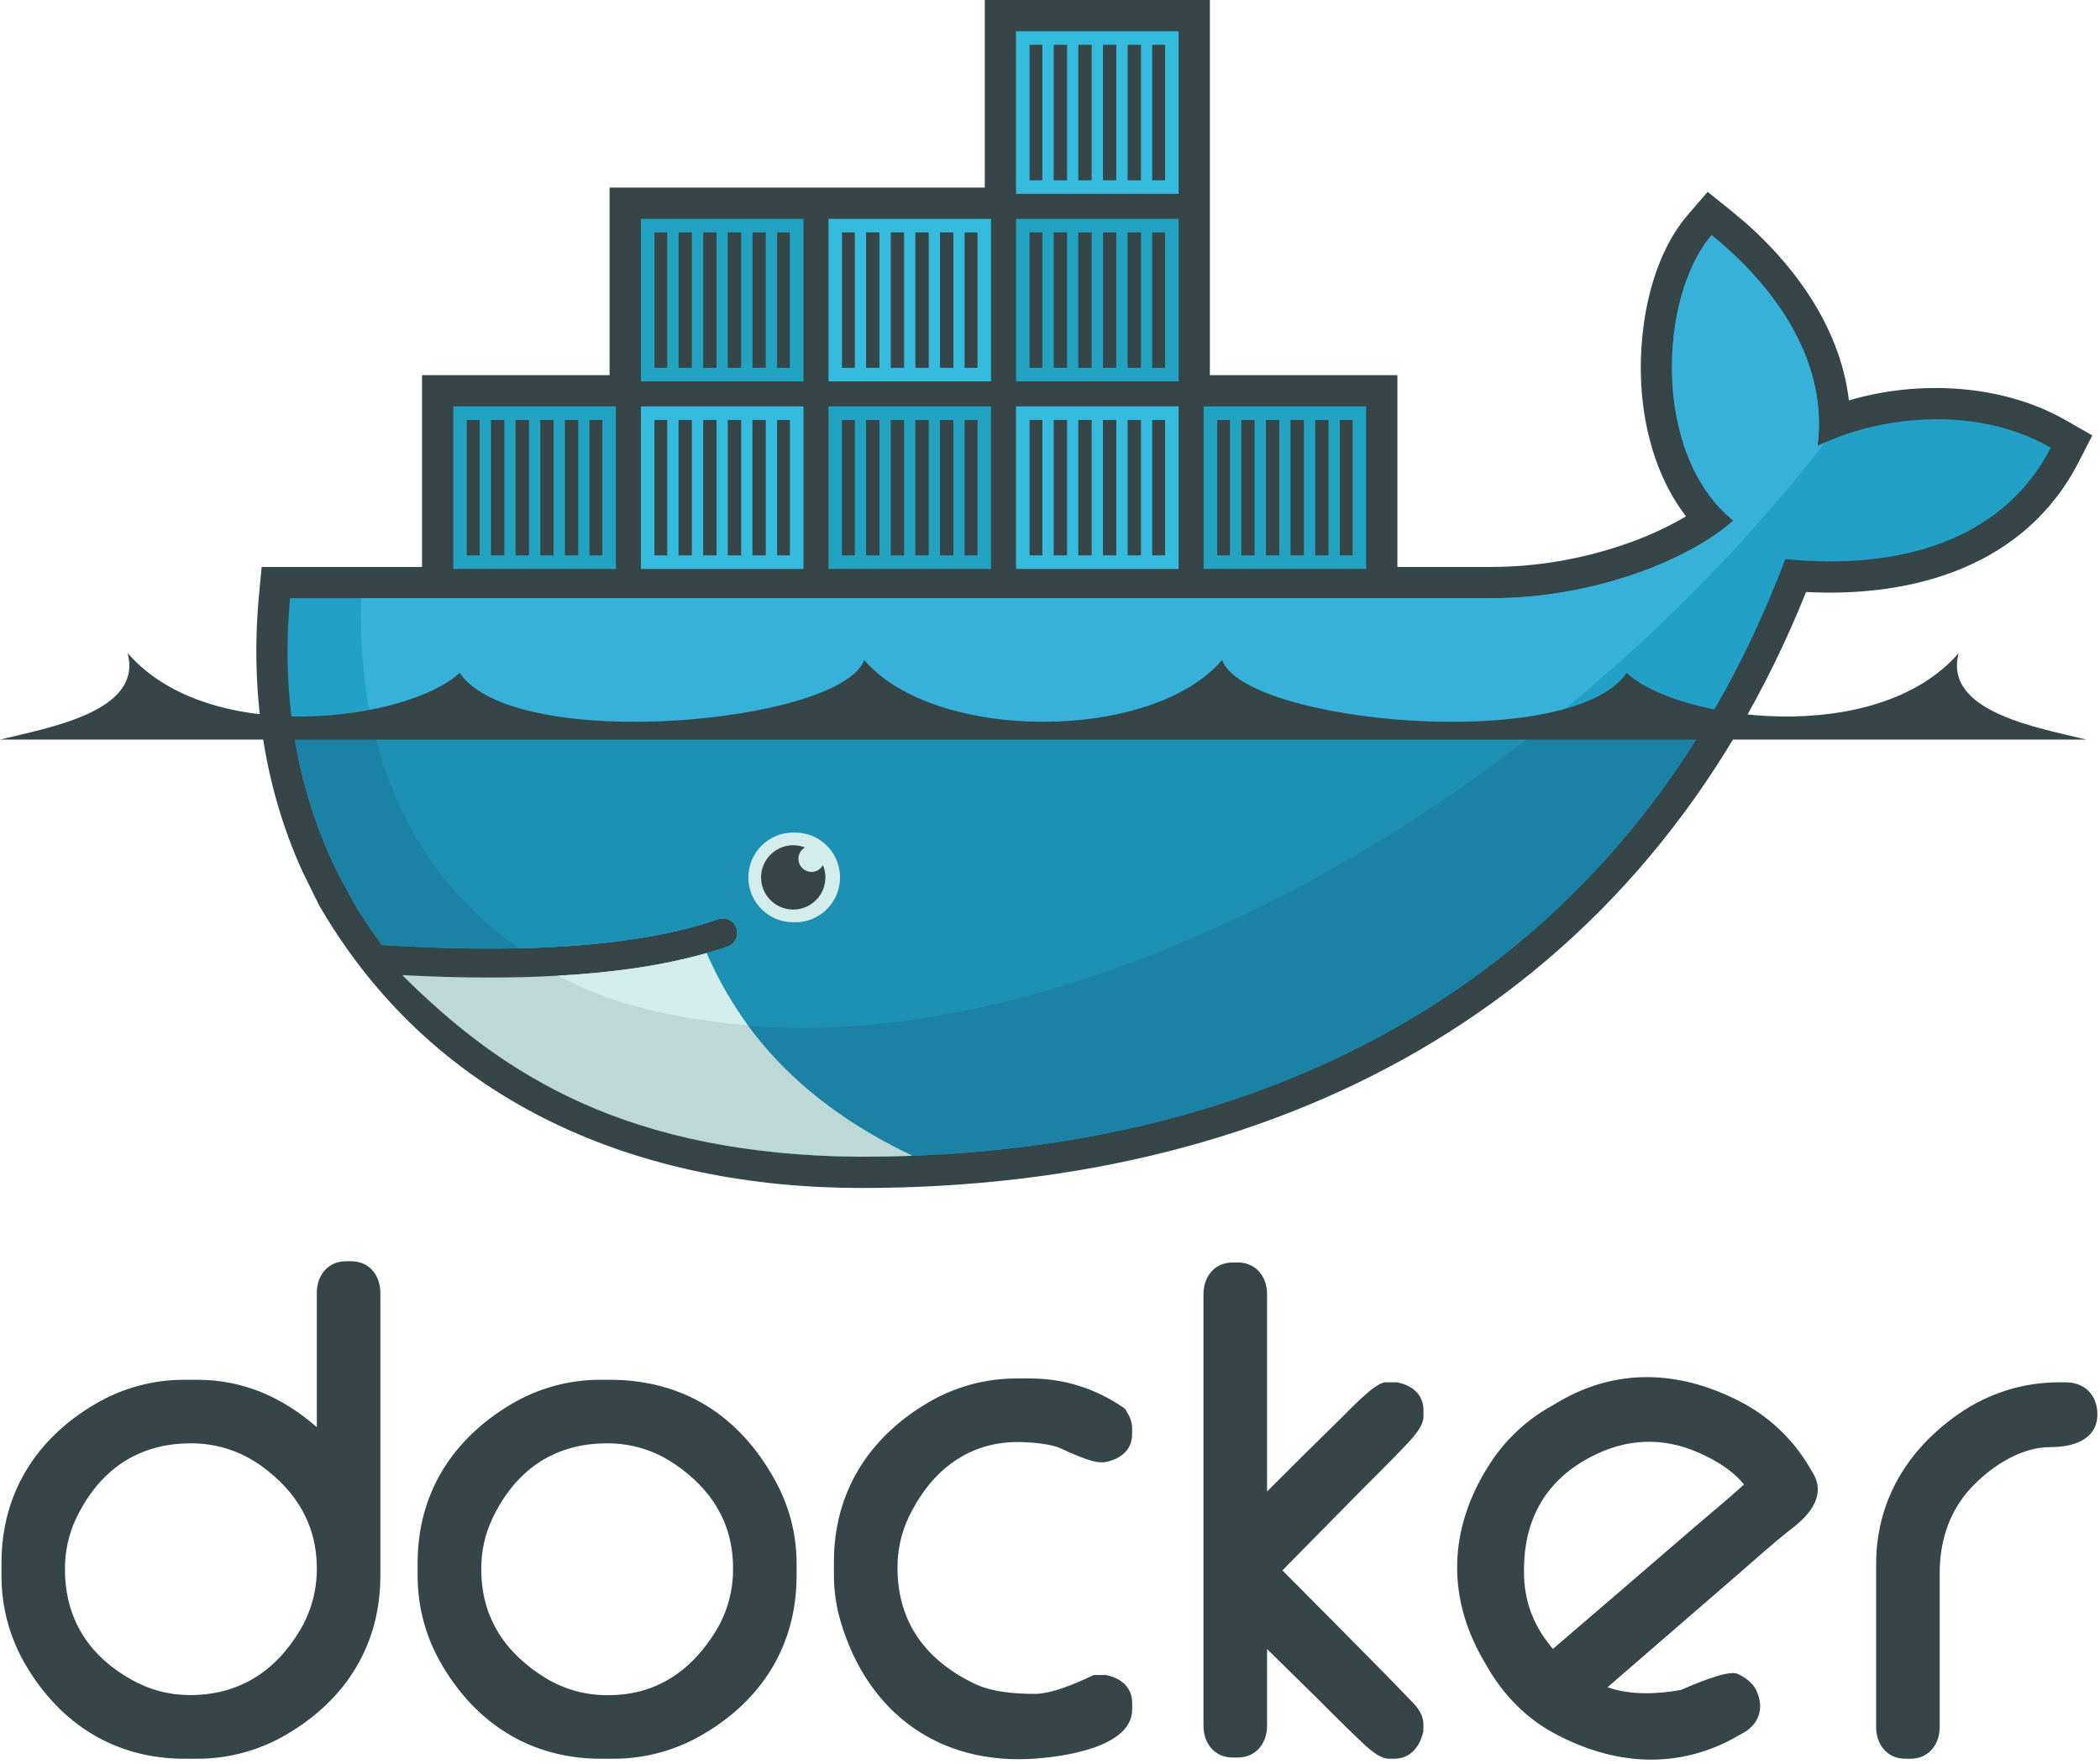
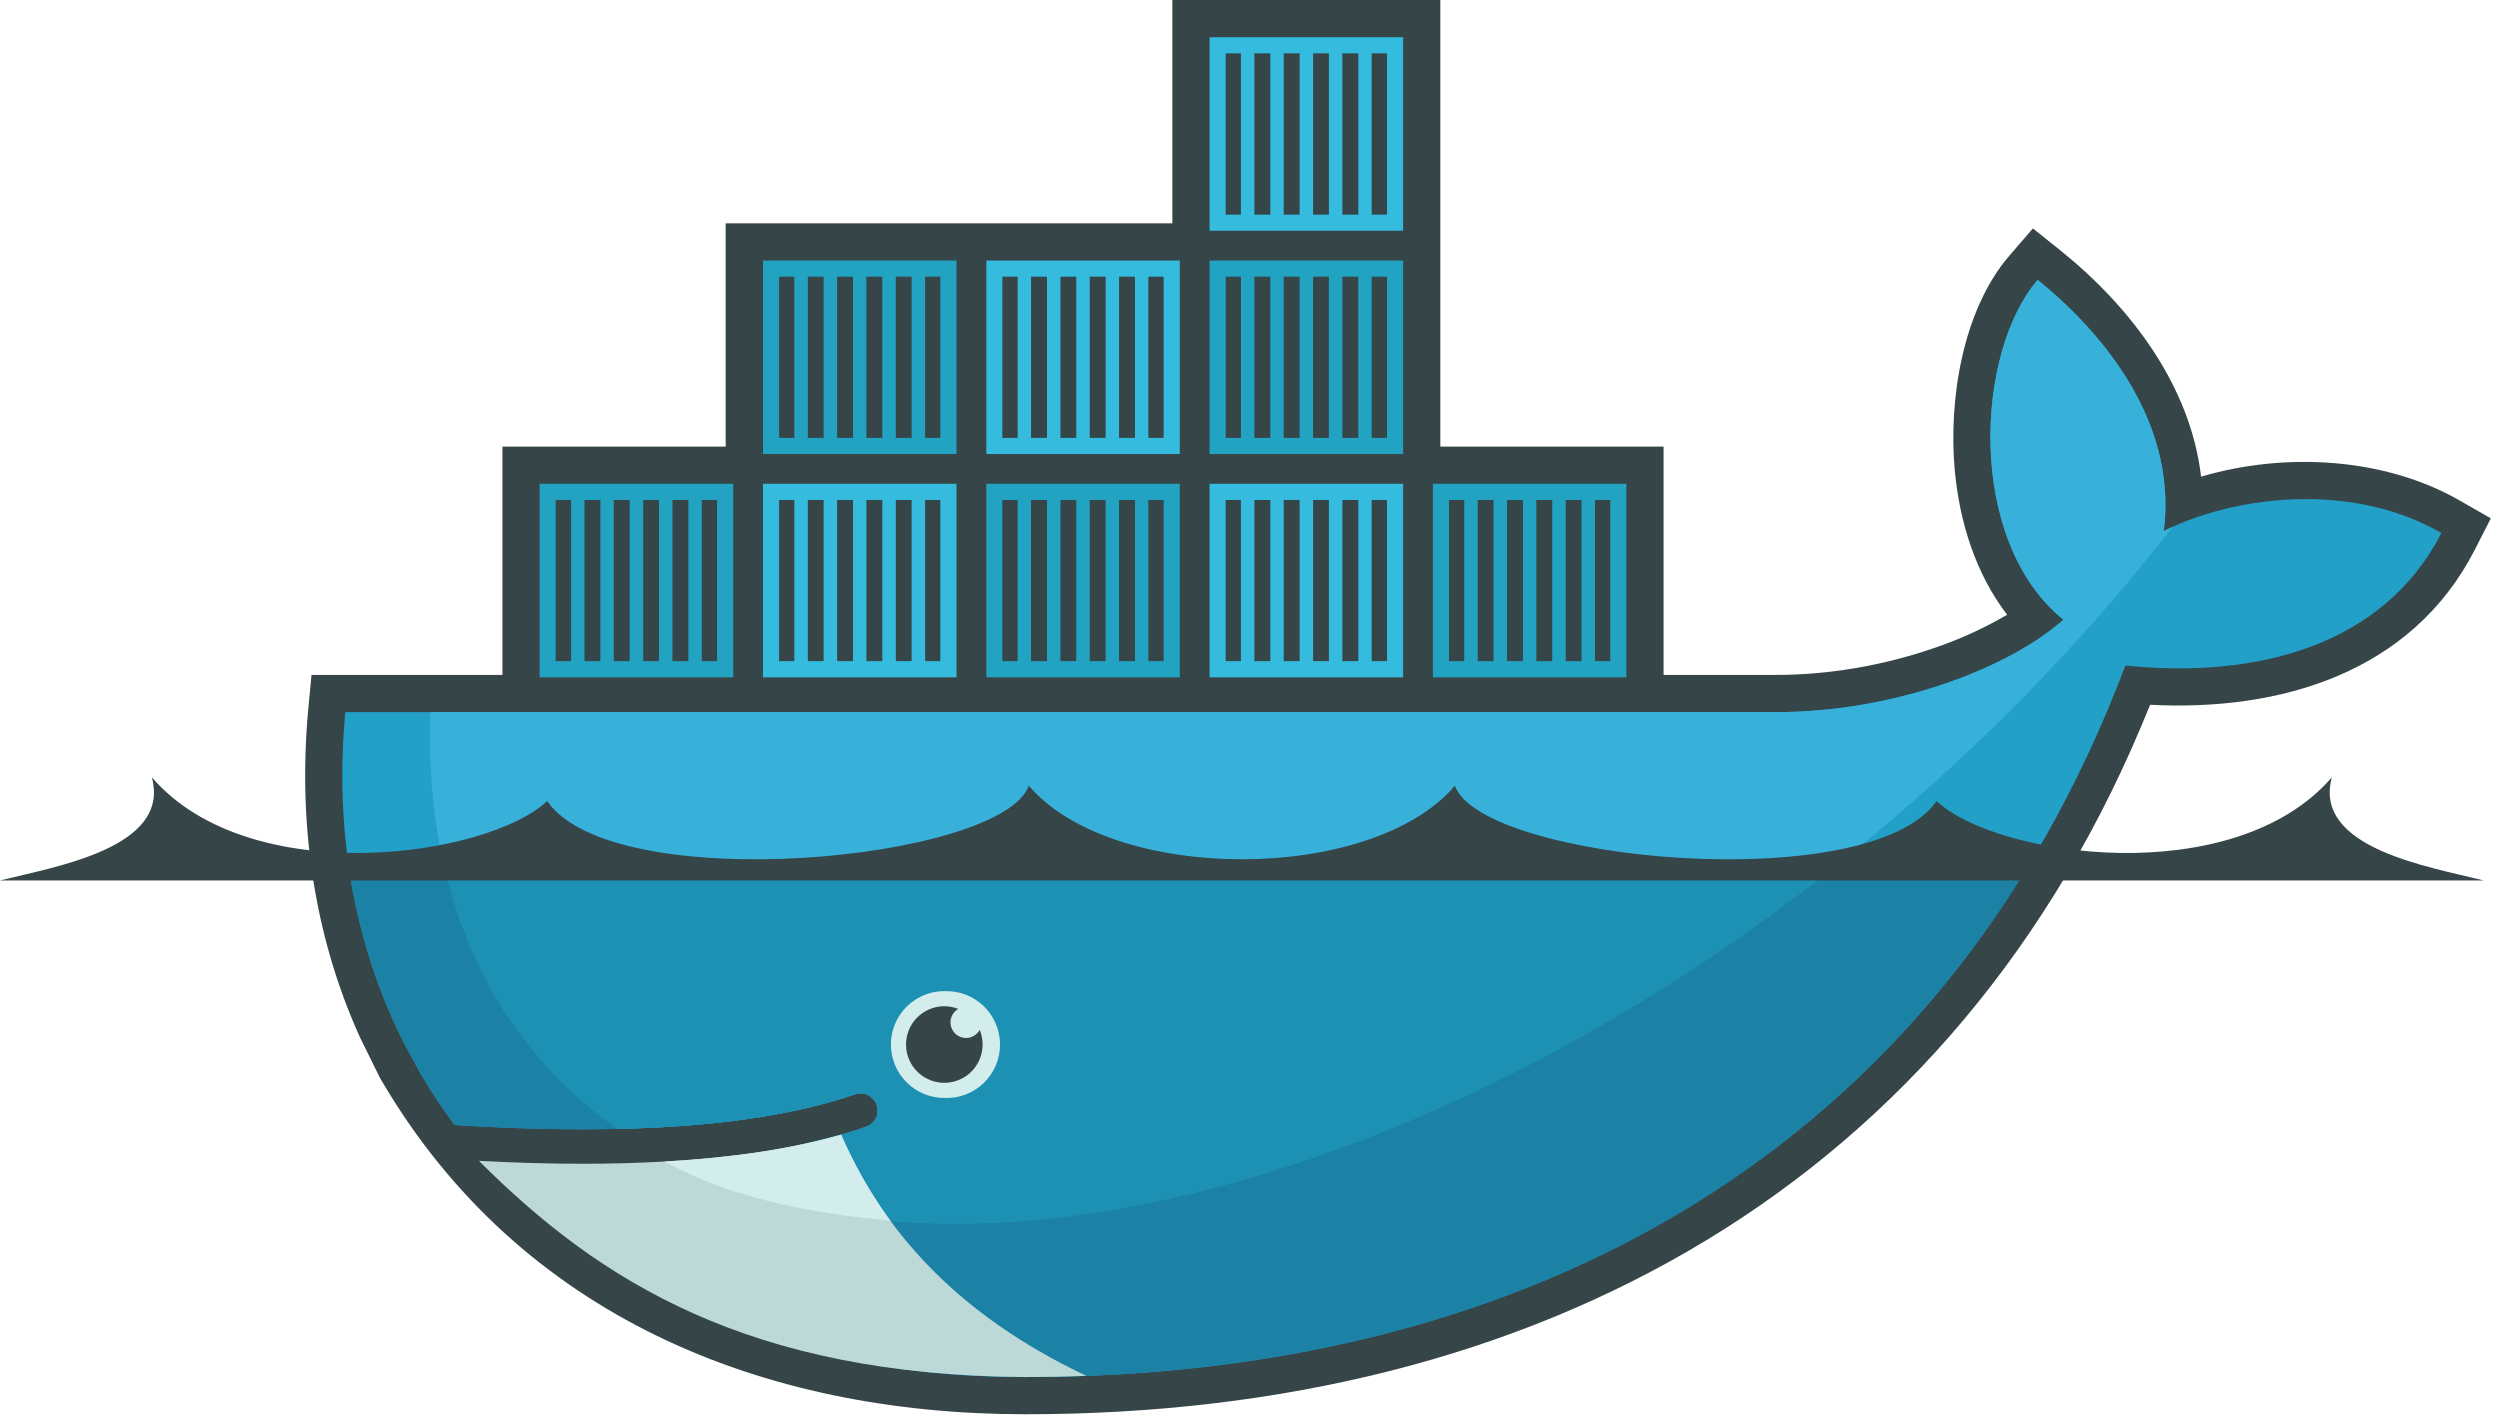
- <svg xmlns="http://www.w3.org/2000/svg" viewBox="0 0 256 215">
-   <defs />
-   <g fill="none" fill-rule="evenodd">
-     <path fill="#364548" d="M38.62 173.98v-16.36c0-2.15 1.34-3.87 3.57-3.87h.61c2.23 0 3.57 1.72 3.57 3.87v34.45c0 8.4-4.15 15.08-11.39 19.34a21.37 21.37 0 01-10.94 2.99H22.5c-8.4 0-15.07-4.16-19.34-11.38a21.31 21.31 0 01-2.98-10.95v-1.54c0-8.4 4.15-15.08 11.37-19.34a21.3 21.3 0 0110.95-2.99h1.54c5.69 0 10.5 2.2 14.58 5.78zM7.92 191.3c0 6.07 2.94 10.63 8.26 13.54a14.33 14.33 0 006.94 1.8c5.95 0 10.37-2.8 13.42-7.85a14.54 14.54 0 002.08-7.65c0-5.26-2.5-9.36-6.73-12.41a14.46 14.46 0 00-8.62-2.78c-6.5 0-11.16 3.28-13.97 9.11a14.23 14.23 0 00-1.38 6.24zm65.33-23.1h1.07c8.98 0 15.8 4.36 20.13 12.2a20.83 20.83 0 012.66 10.13v1.54c0 8.4-4.14 15.1-11.38 19.34a21.43 21.43 0 01-10.95 2.99h-1.53c-8.4 0-15.08-4.16-19.34-11.38a21.32 21.32 0 01-3-10.95v-1.54c0-8.4 4.18-15.06 11.39-19.34a21.2 21.2 0 0110.95-2.99zm-14.58 23.1c0 5.89 2.89 10.22 7.86 13.27a14.36 14.36 0 007.64 2.08c5.82 0 10.12-2.95 13.12-7.86a14.4 14.4 0 002.07-7.65c0-5.47-2.64-9.66-7.15-12.69a14.41 14.41 0 00-8.2-2.5c-6.49 0-11.16 3.28-13.96 9.11a14.2 14.2 0 00-1.38 6.24zm70.65-14.73c-1.17-.54-3.36-.73-4.62-.77-6.47-.25-11.16 3.4-13.9 9.1a14.17 14.17 0 00-1.39 6.24c0 6.64 3.49 11.29 9.41 14.12 2.17 1.03 4.96 1.23 7.32 1.23 2.08 0 5.02-1.27 6.87-2.15l.32-.15h1.43l.16.03c1.76.37 3.1 1.48 3.1 3.38v.77c0 4.71-8.63 5.8-11.92 6.02-11.6.8-20.3-5.57-23.6-16.64a20.07 20.07 0 01-.84-5.84v-1.53c0-8.4 4.17-15.06 11.38-19.34a21.21 21.21 0 0110.95-3h1.54c4.13 0 7.93 1.18 11.34 3.5l.28.2.18.3c.37.6.68 1.31.68 2.04v.76c0 1.98-1.48 3.05-3.26 3.39l-.15.03h-.46c-1.16 0-3.78-1.2-4.82-1.69zm25.14 5.25c3-3.01 6.03-6.02 9.08-8.99.85-.82 4.08-4.32 5.35-4.32h1.38l.16.03c1.77.37 3.1 1.49 3.1 3.39v.76c0 1.3-1.52 2.8-2.36 3.7-1.78 1.88-3.65 3.7-5.48 5.55l-9.36 9.5c4.03 4.04 8.06 8.09 12.06 12.16a313.3 313.3 0 013.3 3.4c.38.4.95.9 1.27 1.46.35.53.56 1.12.56 1.76v.8l-.04.18c-.44 1.77-1.56 3.2-3.52 3.2h-.61c-1.29 0-2.73-1.45-3.61-2.28-1.81-1.7-3.56-3.5-5.33-5.25l-5.95-5.84v9.34c0 2.15-1.35 3.88-3.57 3.88h-.61c-2.23 0-3.57-1.73-3.57-3.88v-52.6c0-2.15 1.34-3.87 3.57-3.87h.6c2.23 0 3.58 1.72 3.58 3.87v24.05zm96.58-13.31h.77c2.32 0 3.87 1.56 3.87 3.87 0 3.21-3.07 4.03-5.72 4.03-3.48 0-6.8 2.11-9.2 4.47-3 2.95-4.3 6.73-4.3 10.88v18.76c0 2.15-1.34 3.88-3.57 3.88h-.61c-2.23 0-3.57-1.73-3.57-3.88v-19.84c0-7.61 3.7-13.83 9.89-18.2 3.69-2.6 7.92-3.97 12.44-3.97zm-55.08 37.17c2.82.99 6.04.85 8.93.34 1.48-.63 5.26-2.28 6.66-2.04l.21.04.2.1c.85.41 1.66 1 2.1 1.86 1.01 2.03.52 4.07-1.47 5.22l-.66.38c-7.35 4.24-15.17 3.65-22.5-.3-3.5-1.9-6.18-4.71-8.16-8.14l-.46-.8c-4.72-8.17-4.08-16.77 1.24-24.54a21.2 21.2 0 017.05-6.38l1.06-.62c6.92-4 14.34-3.72 21.45-.21a20.98 20.98 0 019.05 8.4l.39.66c1.55 2.68-.46 5.02-2.53 6.62-2.41 1.86-4.84 4.1-7.15 6.08l-15.4 13.33zm-6.65-4.67c5.75-4.93 11.5-9.87 17.23-14.82 1.96-1.69 4.11-3.44 6.06-5.22-1.56-1.96-4.17-3.38-6.38-4.23-4.47-1.7-8.88-1.13-12.98 1.24-5.37 3.1-7.65 8.03-7.45 14.17a13.6 13.6 0 002.01 6.8c.46.73.96 1.41 1.5 2.06zM147.49 45.73h22.86v23.38h11.56c5.34 0 10.84-.95 15.9-2.67a40.69 40.69 0 007.72-3.49c-3.23-4.21-4.88-9.53-5.36-14.78-.66-7.13.78-16.42 5.6-22l2.4-2.78 2.87 2.3c7.21 5.8 13.28 13.89 14.35 23.12 8.68-2.56 18.87-1.95 26.53 2.47l3.14 1.8-1.65 3.23c-6.48 12.64-20.01 16.55-33.24 15.86-19.8 49.3-62.9 72.65-115.16 72.65-27 0-51.77-10.1-65.87-34.05l-.23-.39-2.06-4.18c-4.77-10.54-6.35-22.1-5.28-33.64l.33-3.45h19.55V45.73h22.86V22.87h45.74V0h27.44v45.73" />
-     <path fill="#22A0C8" d="M221.57 54.38c1.53-11.92-7.38-21.27-12.91-25.72-6.38 7.37-7.37 26.68 2.63 34.8-5.58 4.97-17.34 9.46-29.37 9.46H35.36c-1.17 12.56 1.04 24.14 6.08 34.04l1.66 3.05a56.54 56.54 0 003.46 5.19c6.02.38 11.58.52 16.66.4 9.99-.22 18.14-1.4 24.31-3.54a1.76 1.76 0 011.16 3.33c-.83.29-1.68.55-2.57.8a76.45 76.45 0 01-16.8 2.74c.4.01-.42.06-.42.06l-.75.06c-2.65.15-5.5.18-8.43.18-3.2 0-6.34-.06-9.86-.24l-.09.06c12.21 13.73 31.3 21.96 55.23 21.96 50.65 0 93.61-22.45 112.64-72.86 13.5 1.39 26.46-2.06 32.36-13.57-9.4-5.43-21.48-3.7-28.44-.2" />
-     <path fill="#37B1D9" d="M221.57 54.38c1.53-11.92-7.38-21.27-12.91-25.72-6.38 7.37-7.37 26.68 2.63 34.8-5.58 4.97-17.34 9.46-29.37 9.46H44.04c-.6 19.24 6.54 33.85 19.18 42.68 9.99-.22 18.14-1.4 24.31-3.54a1.76 1.76 0 011.16 3.33c-.83.29-1.68.55-2.57.8a80.38 80.38 0 01-17.25 2.86l-.17-.15c17.24 8.84 42.23 8.8 70.89-2.2 32.13-12.34 62.03-35.86 82.89-62.76l-.92.44" />
-     <path fill="#1B81A5" d="M35.65 88.19a58.57 58.57 0 005.8 18.77l1.66 3.05a56.43 56.43 0 003.46 5.19c6.02.38 11.58.52 16.66.4 9.99-.22 18.14-1.4 24.31-3.54a1.76 1.76 0 011.16 3.33c-.83.29-1.68.55-2.57.8a80.4 80.4 0 01-17.22 2.8c-.23.02-.64.02-.87.03-2.65.15-5.47.24-8.4.24-3.2 0-6.46-.06-9.98-.24 12.21 13.73 31.42 21.99 55.35 21.99 43.36 0 81.09-16.46 102.98-52.82H35.65" />
-     <path fill="#1D91B4" d="M45.37 88.19c2.59 11.82 8.82 21.1 17.86 27.41 9.99-.22 18.14-1.4 24.31-3.54a1.76 1.76 0 011.16 3.33c-.83.29-1.68.55-2.57.8A81.6 81.6 0 0168.8 119c17.23 8.84 42.15 8.72 70.8-2.29 17.34-6.66 34.02-16.57 49-28.51H45.36" />
-     <path fill="#23A3C2" d="M55.26 49.54h19.82v19.82H55.26V49.54zm1.65 1.66h1.57V67.7H56.9V51.2zm2.94 0h1.63V67.7h-1.63V51.2zm3 0h1.63V67.7h-1.63V51.2zm3 0h1.63V67.7h-1.62V51.2zm3.01 0h1.63V67.7h-1.63V51.2zm3 0h1.57V67.7h-1.57V51.2zm6.27-24.52h19.82v19.81H78.13V26.68zm1.65 1.65h1.56v16.51h-1.56V28.33zm2.94 0h1.62v16.51h-1.62V28.33zm3 0h1.63v16.51h-1.63V28.33zm3 0h1.63v16.51h-1.63V28.33zm3 0h1.63v16.51h-1.62V28.33zm3 0h1.57v16.51h-1.56V28.33z" />
-     <path fill="#34BBDE" d="M78.13 49.54h19.82v19.82H78.13V49.54zm1.65 1.66h1.56V67.7h-1.56V51.2zm2.94 0h1.62V67.7h-1.62V51.2zm3 0h1.63V67.7h-1.63V51.2zm3 0h1.63V67.7h-1.63V51.2zm3 0h1.63V67.7h-1.62V51.2zm3 0h1.57V67.7h-1.56V51.2z" />
-     <path fill="#23A3C2" d="M101 49.54h19.81v19.82H101V49.54zm1.64 1.66h1.57V67.7h-1.57V51.2zm2.94 0h1.63V67.7h-1.63V51.2zm3 0h1.63V67.7h-1.62V51.2zm3.01 0h1.63V67.7h-1.63V51.2zm3 0h1.63V67.7h-1.63V51.2zm3 0h1.57V67.7h-1.57V51.2z" />
-     <path fill="#34BBDE" d="M101 26.68h19.81v19.81H101V26.68zm1.64 1.65h1.57v16.51h-1.57V28.33zm2.94 0h1.63v16.51h-1.63V28.33zm3 0h1.63v16.51h-1.62V28.33zm3.01 0h1.63v16.51h-1.63V28.33zm3 0h1.63v16.51h-1.63V28.33zm3 0h1.57v16.51h-1.57V28.33zm6.27 21.21h19.82v19.82h-19.82V49.54zm1.65 1.66h1.56V67.7h-1.56V51.2zm2.94 0h1.63V67.7h-1.63V51.2zm3 0h1.63V67.7h-1.63V51.2zm3 0h1.63V67.7h-1.62V51.2zm3 0h1.64V67.7h-1.63V51.2zm3.01 0h1.57V67.7h-1.57V51.2z" />
-     <path fill="#23A3C2" d="M123.86 26.68h19.82v19.81h-19.82V26.68zm1.65 1.65h1.56v16.51h-1.56V28.33zm2.94 0h1.63v16.51h-1.63V28.33zm3 0h1.63v16.51h-1.63V28.33zm3 0h1.63v16.51h-1.62V28.33zm3 0h1.64v16.51h-1.63V28.33zm3.01 0h1.57v16.51h-1.57V28.33z" />
-     <path fill="#34BBDE" d="M123.86 3.81h19.82v19.82h-19.82V3.81zm1.65 1.65h1.56v16.52h-1.56V5.46zm2.94 0h1.63v16.52h-1.63V5.46zm3 0h1.63v16.52h-1.63V5.46zm3 0h1.63v16.52h-1.62V5.46zm3 0h1.64v16.52h-1.63V5.46zm3.01 0h1.57v16.52h-1.57V5.46z" />
-     <path fill="#23A3C2" d="M146.72 49.54h19.82v19.82h-19.81V49.54zm1.65 1.66h1.57V67.7h-1.56V51.2zm2.94 0h1.63V67.7h-1.62V51.2zm3 0h1.64V67.7h-1.63V51.2zm3.01 0h1.63V67.7h-1.63V51.2zm3 0h1.63V67.7h-1.62V51.2zm3 0h1.57V67.7h-1.56V51.2z" />
-     <path fill="#D3ECEC" d="M96.7 101.5a5.47 5.47 0 110 10.93 5.47 5.47 0 010-10.94" />
-     <path fill="#364548" d="M96.7 103.04c.5 0 .98.1 1.42.27a1.6 1.6 0 00.8 2.98c.6 0 1.13-.34 1.4-.83a3.92 3.92 0 11-3.62-2.42M0 90.16h254.33c-5.54-1.4-17.52-3.3-15.55-10.56-10.07 11.65-34.35 8.18-40.48 2.43-6.82 9.9-46.55 6.14-49.32-1.57-8.56 10.04-35.07 10.04-43.63 0-2.77 7.7-42.5 11.47-49.32 1.57-6.13 5.75-30.41 9.22-40.48-2.43C17.52 86.86 5.54 88.76 0 90.16" />
-     <path fill="#BDD9D7" d="M111.24 140.89c-13.54-6.42-20.97-15.16-25.1-24.7-5.04 1.44-11.08 2.36-18.1 2.75-2.66.15-5.44.23-8.36.23-3.37 0-6.92-.1-10.64-.3 12.42 12.41 27.69 21.96 55.97 22.14 2.1 0 4.16-.04 6.23-.12" />
-     <path fill="#D3ECEC" d="M91.16 125a47.46 47.46 0 01-5.03-8.8c-5.03 1.43-11.07 2.35-18.1 2.74 4.83 2.62 11.73 5.05 23.13 6.05" />
-   </g>
+ <svg xmlns="http://www.w3.org/2000/svg" fill="none" viewBox="0 0 256 145">
+   <path fill="#364548" fill-rule="evenodd" d="M147.49 45.73h22.86v23.38h11.56c5.34 0 10.84-.95 15.9-2.67a40.713 40.713 0 0 0 7.72-3.49c-3.23-4.21-4.88-9.53-5.36-14.78-.66-7.13.78-16.42 5.6-22l2.4-2.78 2.87 2.3c7.21 5.8 13.28 13.89 14.35 23.12 8.68-2.56 18.87-1.95 26.53 2.47l3.14 1.8-1.65 3.23c-6.48 12.64-20.01 16.55-33.24 15.86-19.8 49.3-62.9 72.65-115.16 72.65-27 0-51.77-10.1-65.87-34.05l-.23-.39-2.06-4.18c-4.77-10.54-6.35-22.1-5.28-33.64l.33-3.45h19.55V45.73h22.86V22.87H120.05V0h27.44v45.73Z" clip-rule="evenodd" />
+   <path fill="#22A0C8" fill-rule="evenodd" d="M221.57 54.38c1.53-11.92-7.38-21.27-12.91-25.72-6.38 7.37-7.37 26.68 2.63 34.8-5.58 4.97-17.34 9.46-29.37 9.46H35.36c-1.17 12.56 1.04 24.14 6.08 34.04l1.66 3.05a56.566 56.566 0 0 0 3.46 5.19c6.02.38 11.58.52 16.66.4 9.99-.22 18.14-1.4 24.31-3.54a1.764 1.764 0 0 1 1.347.077c.421.204.744.566.898 1.008a1.764 1.764 0 0 1-1.085 2.245c-.83.29-1.68.55-2.57.8a76.436 76.436 0 0 1-16.8 2.74c.4.01-.42.06-.42.06l-.75.06c-2.65.15-5.5.18-8.43.18-3.2 0-6.34-.06-9.86-.24l-.09.06c12.21 13.73 31.3 21.96 55.23 21.96 50.65 0 93.61-22.45 112.64-72.86 13.5 1.39 26.46-2.06 32.36-13.57-9.4-5.43-21.48-3.7-28.44-.2" clip-rule="evenodd" />
+   <path fill="#37B1D9" fill-rule="evenodd" d="M221.57 54.38c1.53-11.92-7.38-21.27-12.91-25.72-6.38 7.37-7.37 26.68 2.63 34.8-5.58 4.97-17.34 9.46-29.37 9.46H44.04c-.6 19.24 6.54 33.85 19.18 42.68 9.99-.22 18.14-1.4 24.31-3.54a1.764 1.764 0 0 1 1.347.077c.421.204.744.566.898 1.008a1.763 1.763 0 0 1-1.085 2.245c-.83.29-1.68.55-2.57.8a80.352 80.352 0 0 1-17.25 2.86l-.17-.15c17.24 8.84 42.23 8.8 70.89-2.2 32.13-12.34 62.03-35.86 82.89-62.76l-.92.44" clip-rule="evenodd" />
+   <path fill="#1B81A5" fill-rule="evenodd" d="M35.65 88.19a58.572 58.572 0 0 0 5.8 18.77l1.66 3.05a56.504 56.504 0 0 0 3.46 5.19c6.02.38 11.58.52 16.66.4 9.99-.22 18.14-1.4 24.31-3.54a1.764 1.764 0 0 1 1.347.077c.421.204.744.566.898 1.008a1.764 1.764 0 0 1-1.085 2.245c-.83.29-1.68.55-2.57.8a80.414 80.414 0 0 1-17.22 2.8c-.23.02-.64.02-.87.03-2.65.15-5.47.24-8.4.24-3.2 0-6.46-.06-9.98-.24 12.21 13.73 31.42 21.99 55.35 21.99 43.36 0 81.09-16.46 102.98-52.82H35.65Z" clip-rule="evenodd" />
+   <path fill="#1D91B4" fill-rule="evenodd" d="M45.37 88.19c2.59 11.82 8.82 21.1 17.86 27.41 9.99-.22 18.14-1.4 24.31-3.54a1.764 1.764 0 0 1 1.347.077c.421.204.744.566.898 1.008.154.442.126.926-.078 1.347a1.764 1.764 0 0 1-1.008.898c-.83.29-1.68.55-2.57.8A81.629 81.629 0 0 1 68.8 119c17.23 8.84 42.15 8.72 70.8-2.29 17.34-6.66 34.02-16.57 49-28.51H45.36" clip-rule="evenodd" />
+   <path fill="#23A3C2" fill-rule="evenodd" d="M55.26 49.54h19.82v19.82h-19.82v-19.82Zm1.65 1.66h1.57v16.5h-1.58v-16.5h.01Zm2.94 0h1.63v16.5h-1.63v-16.5Zm3 0h1.63v16.5h-1.63v-16.5Zm3 0h1.63v16.5h-1.62v-16.5h-.01Zm3.01 0h1.63v16.5h-1.63v-16.5Zm3 0h1.57v16.5h-1.57v-16.5Zm6.27-24.52h19.82v19.81h-19.82v-19.81Zm1.65 1.65h1.56v16.51h-1.56v-16.51Zm2.94 0h1.62v16.51h-1.62v-16.51Zm3 0h1.63v16.51h-1.63v-16.51Zm3 0h1.63v16.51h-1.63v-16.51Zm3 0h1.63v16.51h-1.62v-16.51h-.01Zm3 0h1.57v16.51h-1.56v-16.51h-.01Z" clip-rule="evenodd" />
+   <path fill="#34BBDE" fill-rule="evenodd" d="M78.13 49.54h19.82v19.82h-19.82V49.54Zm1.65 1.66h1.56v16.5h-1.56V51.2Zm2.94 0h1.62v16.5h-1.62V51.2Zm3 0h1.63v16.5h-1.63V51.2Zm3 0h1.63v16.5h-1.63V51.2Zm3 0h1.63v16.5h-1.62V51.2h-.01Zm3 0h1.57v16.5h-1.56V51.2h-.01Z" clip-rule="evenodd" />
+   <path fill="#23A3C2" fill-rule="evenodd" d="M101 49.54h19.81v19.82H101V49.54Zm1.64 1.66h1.57v16.5h-1.57V51.2Zm2.94 0h1.63v16.5h-1.63V51.2Zm3 0h1.63v16.5h-1.62V51.2h-.01Zm3.01 0h1.63v16.5h-1.63V51.2Zm3 0h1.63v16.5h-1.63V51.2Zm3 0h1.57v16.5h-1.57V51.2Z" clip-rule="evenodd" />
+   <path fill="#34BBDE" fill-rule="evenodd" d="M101 26.68h19.81v19.81H101v-19.81Zm1.64 1.65h1.57v16.51h-1.57v-16.51Zm2.94 0h1.63v16.51h-1.63v-16.51Zm3 0h1.63v16.51h-1.62v-16.51h-.01Zm3.01 0h1.63v16.51h-1.63v-16.51Zm3 0h1.63v16.51h-1.63v-16.51Zm3 0h1.57v16.51h-1.57v-16.51Zm6.27 21.21h19.82v19.82h-19.82v-19.82Zm1.65 1.66h1.56v16.5h-1.56v-16.5Zm2.94 0h1.63v16.5h-1.63v-16.5Zm3 0h1.63v16.5h-1.63v-16.5Zm3 0h1.63v16.5h-1.62v-16.5h-.01Zm3 0h1.64v16.5h-1.63v-16.5h-.01Zm3.01 0h1.57v16.5h-1.57v-16.5Z" clip-rule="evenodd" />
+   <path fill="#23A3C2" fill-rule="evenodd" d="M123.86 26.68h19.82v19.81h-19.82v-19.81Zm1.65 1.65h1.56v16.51h-1.56v-16.51Zm2.94 0h1.63v16.51h-1.63v-16.51Zm3 0h1.63v16.51h-1.63v-16.51Zm3 0h1.63v16.51h-1.62v-16.51h-.01Zm3 0h1.64v16.51h-1.63v-16.51h-.01Zm3.01 0h1.57v16.51h-1.57v-16.51Z" clip-rule="evenodd" />
+   <path fill="#34BBDE" fill-rule="evenodd" d="M123.86 3.81h19.82v19.82h-19.82v-19.82Zm1.65 1.65h1.56v16.52h-1.56v-16.52Zm2.94 0h1.63v16.52h-1.63v-16.52Zm3 0h1.63v16.52h-1.63v-16.52Zm3 0h1.63v16.52h-1.62v-16.52h-.01Zm3 0h1.64v16.52h-1.63v-16.52h-.01Zm3.01 0h1.57v16.52h-1.57v-16.52Z" clip-rule="evenodd" />
+   <path fill="#23A3C2" fill-rule="evenodd" d="M146.72 49.54h19.82v19.82h-19.81V49.54h-.01Zm1.65 1.66h1.57v16.5h-1.56V51.2h-.01Zm2.94 0h1.63v16.5h-1.62V51.2h-.01Zm3 0h1.64v16.5h-1.63V51.2h-.01Zm3.01 0h1.63v16.5h-1.63V51.2Zm3 0h1.63v16.5h-1.62V51.2h-.01Zm3 0h1.57v16.5h-1.56V51.2h-.01Z" clip-rule="evenodd" />
+   <path fill="#D3ECEC" fill-rule="evenodd" d="M96.701 101.5a5.451 5.451 0 0 1 2.164.347c.691.26 1.322.658 1.855 1.168a5.475 5.475 0 0 1 1.685 3.95 5.475 5.475 0 0 1-1.685 3.95c-.533.51-1.164.908-1.855 1.168a5.451 5.451 0 0 1-2.164.347 5.469 5.469 0 0 1-3.868-1.602 5.47 5.47 0 0 1 3.868-9.338" clip-rule="evenodd" />
+   <path fill="#364548" fill-rule="evenodd" d="M96.7 103.04c.5 0 .98.1 1.42.27a1.599 1.599 0 0 0-.671.773 1.601 1.601 0 0 0 .503 1.874c.277.214.618.331.968.333.6 0 1.13-.34 1.4-.83.322.777.385 1.637.181 2.453a3.926 3.926 0 0 1-1.316 2.078 3.922 3.922 0 0 1-2.295.884 3.916 3.916 0 0 1-2.37-.656 3.917 3.917 0 0 1-1.513-1.939 3.921 3.921 0 0 1-.06-2.459 3.915 3.915 0 0 1 1.417-2.01 3.921 3.921 0 0 1 2.336-.771ZM0 90.16h254.33c-5.54-1.4-17.52-3.3-15.55-10.56-10.07 11.65-34.35 8.18-40.48 2.43-6.82 9.9-46.55 6.14-49.32-1.57-8.56 10.04-35.07 10.04-43.63 0-2.77 7.7-42.5 11.47-49.32 1.57-6.13 5.75-30.41 9.22-40.48-2.43 1.97 7.26-10.01 9.16-15.55 10.56Z" clip-rule="evenodd" />
+   <path fill="#BDD9D7" fill-rule="evenodd" d="M111.24 140.89c-13.54-6.42-20.97-15.16-25.1-24.7-5.04 1.44-11.08 2.36-18.1 2.75-2.66.15-5.44.23-8.36.23-3.37 0-6.92-.1-10.64-.3 12.42 12.41 27.69 21.96 55.97 22.14 2.1 0 4.16-.04 6.23-.12Z" clip-rule="evenodd" />
+   <path fill="#D3ECEC" fill-rule="evenodd" d="M91.16 125a47.462 47.462 0 0 1-5.03-8.8c-5.03 1.43-11.07 2.35-18.1 2.74 4.83 2.62 11.73 5.05 23.13 6.05" clip-rule="evenodd" />
</svg>
